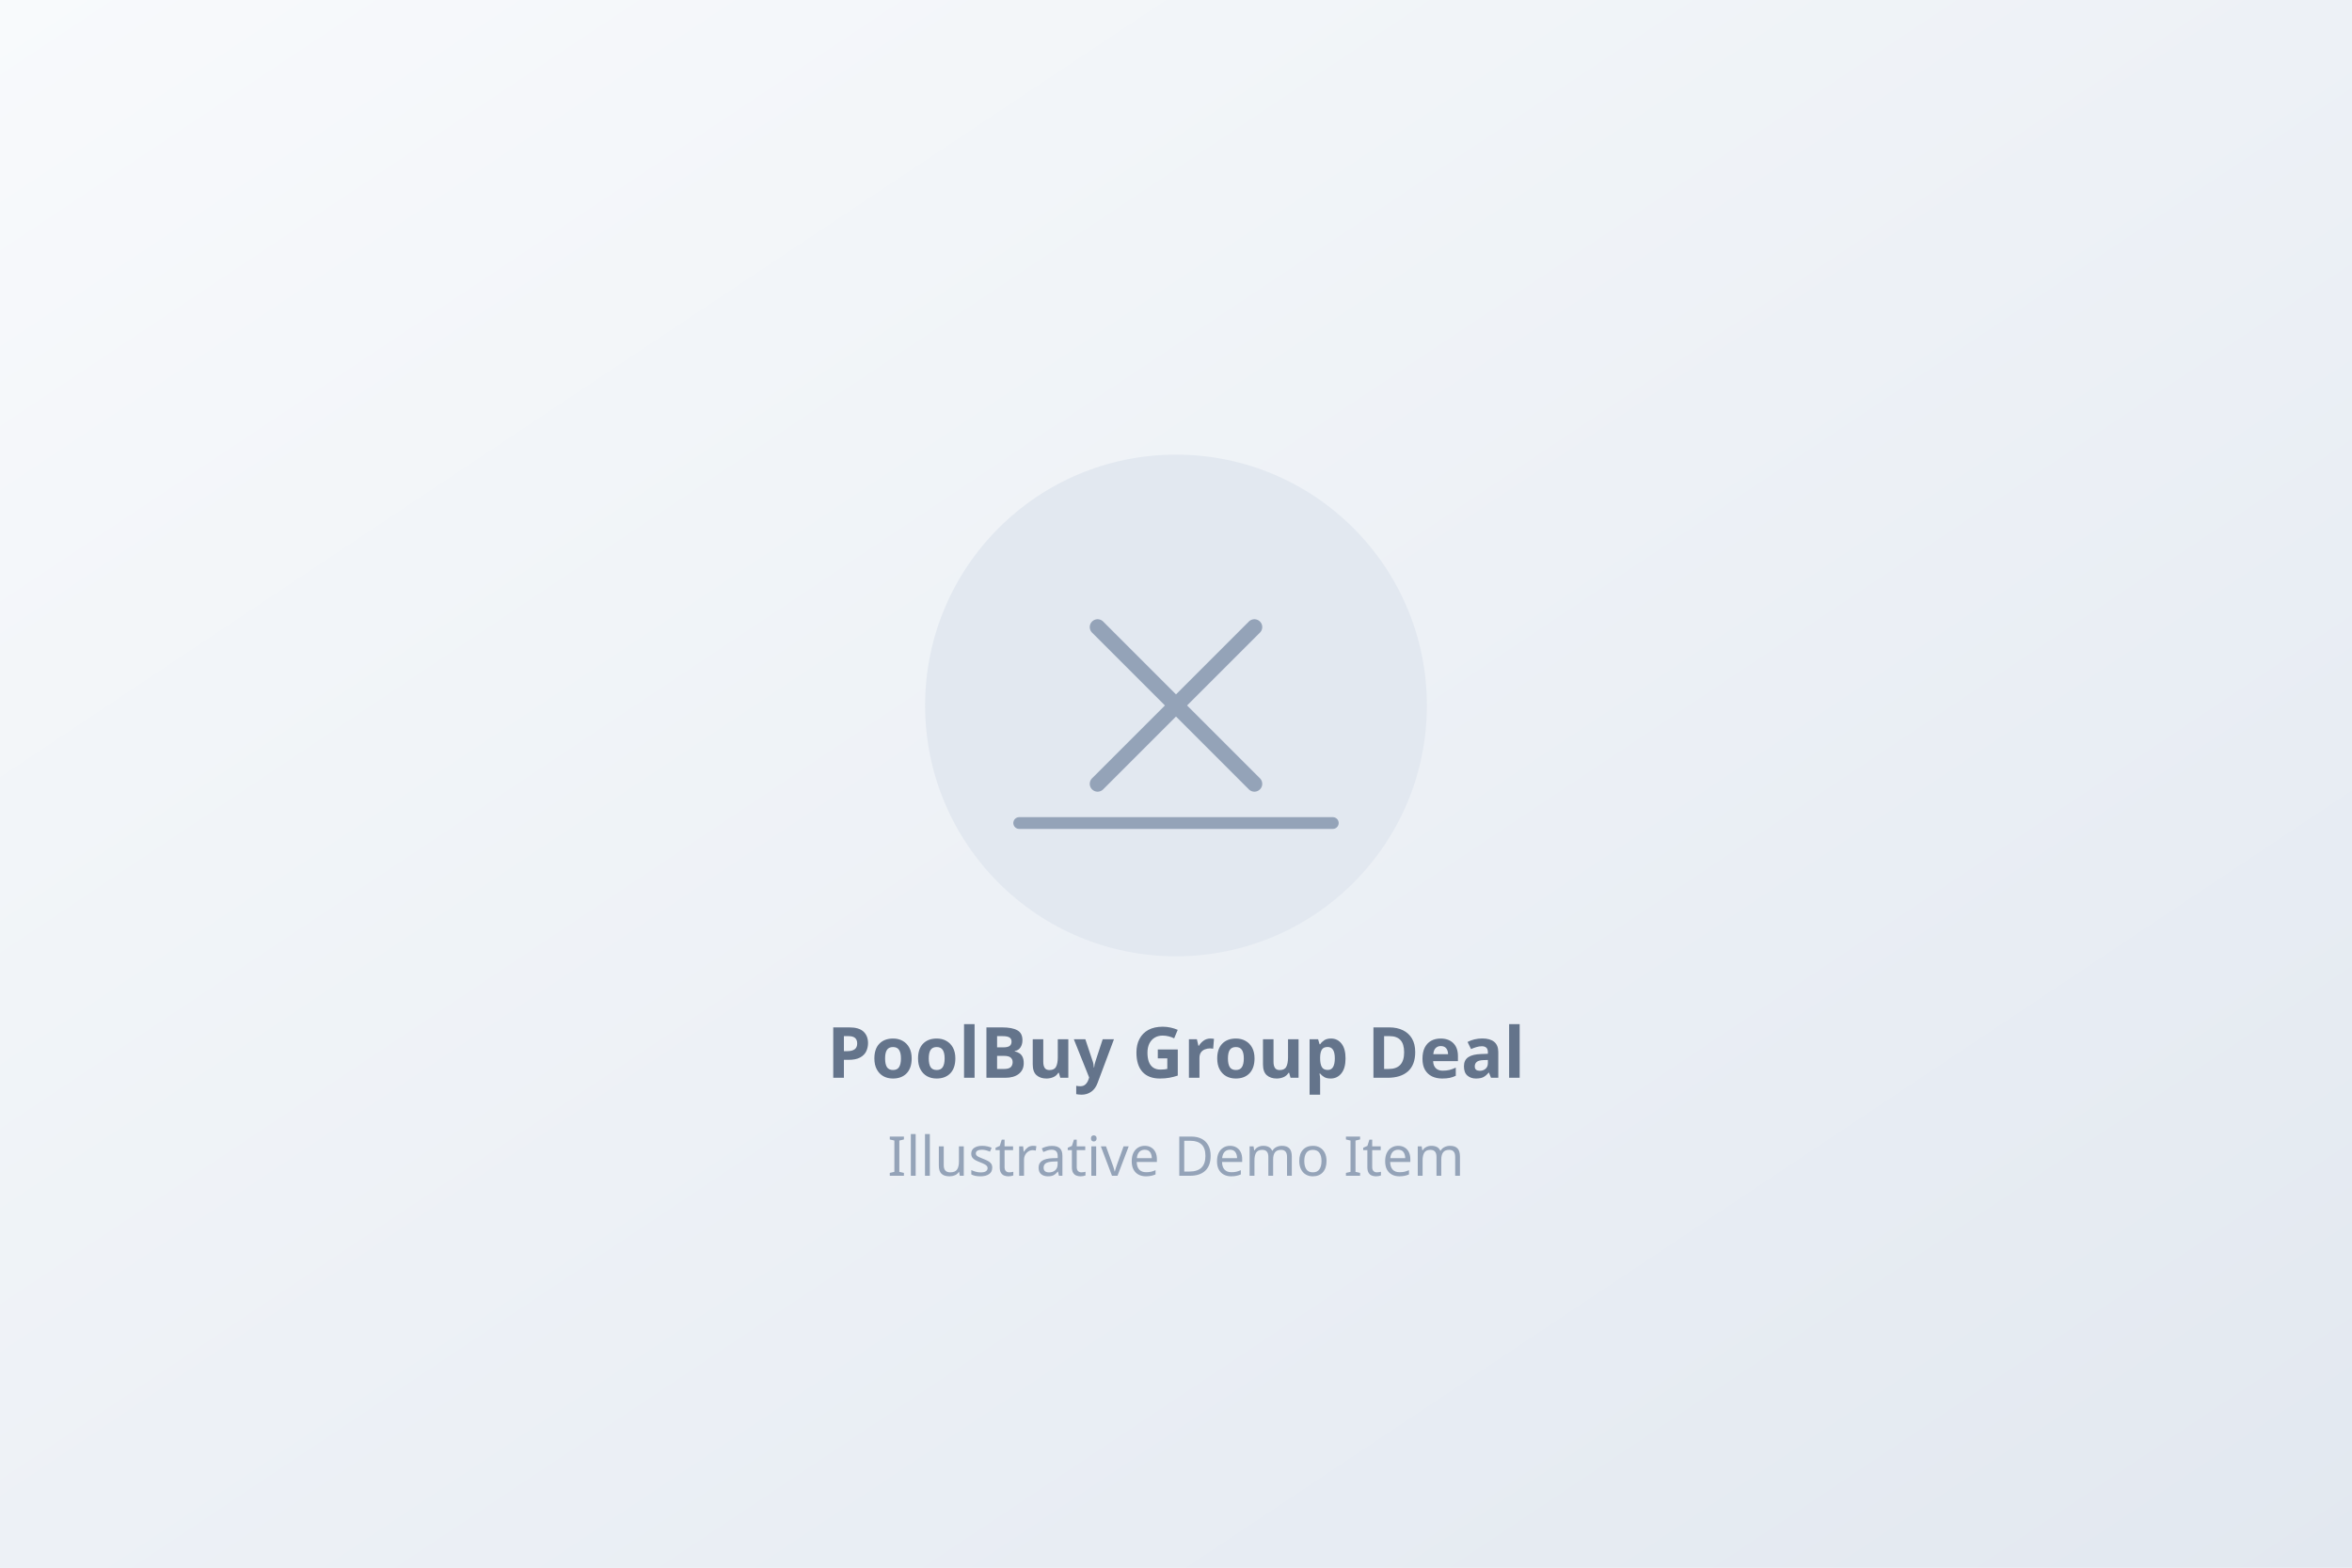
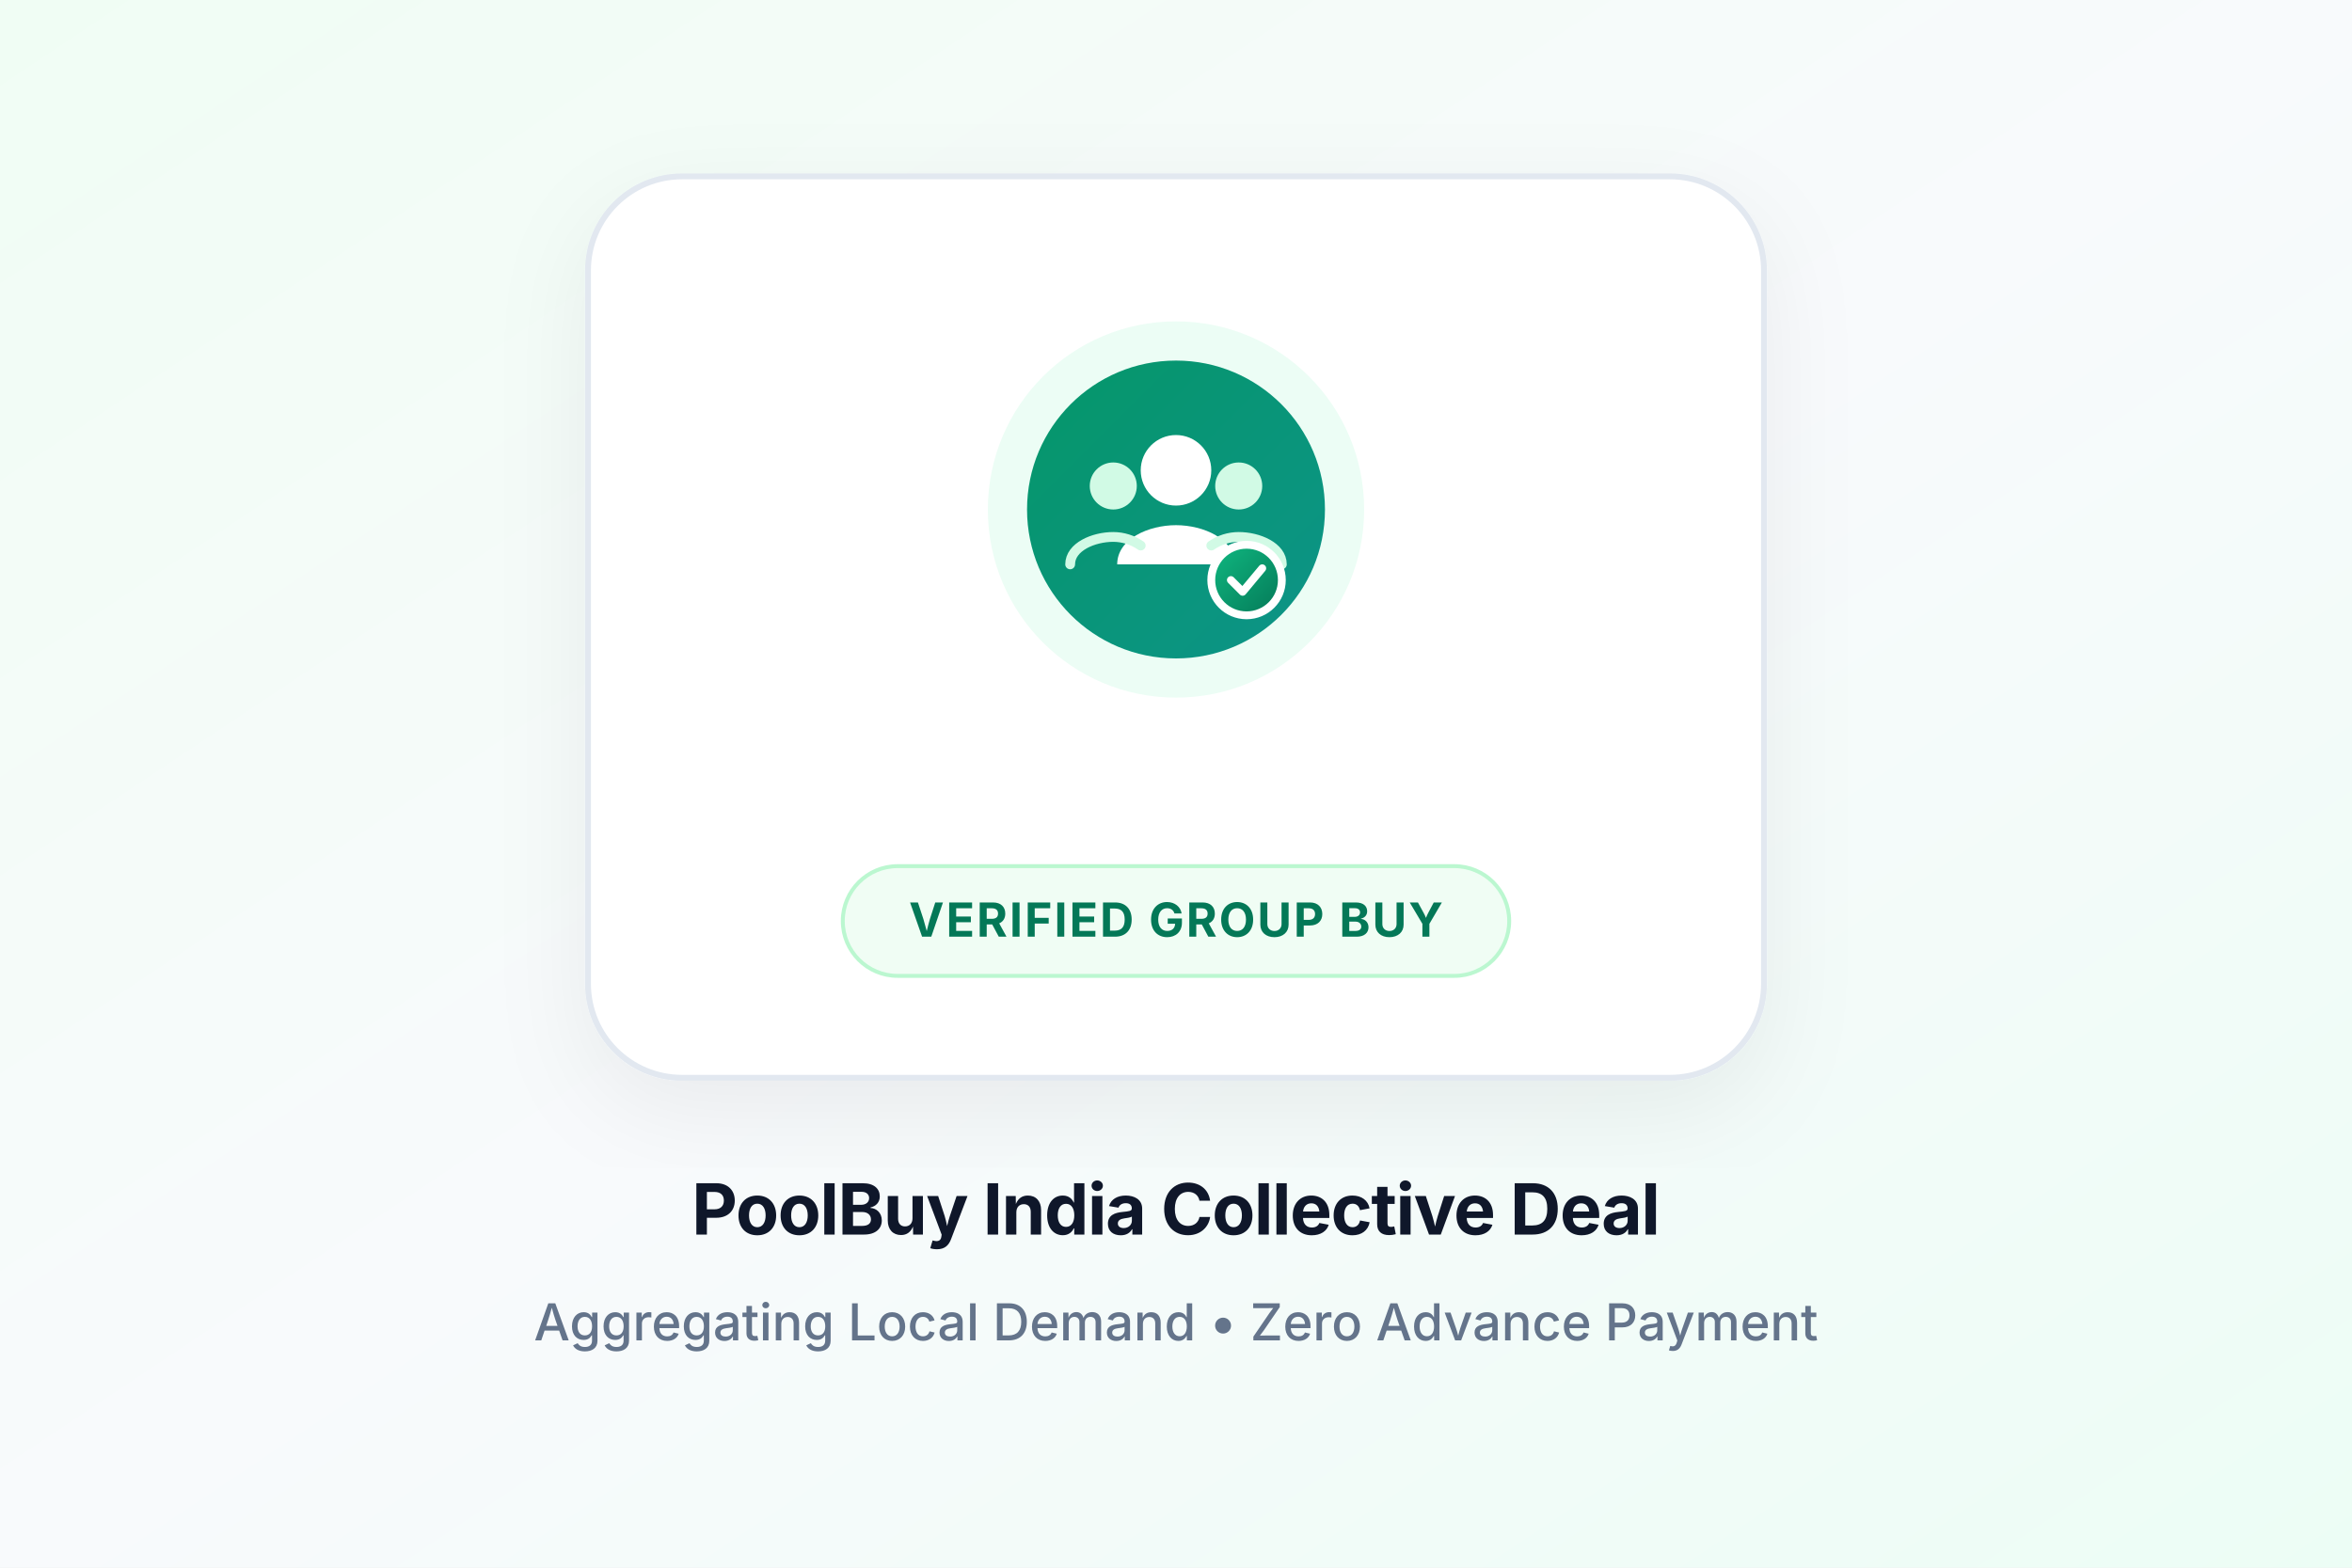
<svg xmlns="http://www.w3.org/2000/svg" width="600" height="400" viewBox="0 0 600 400" fill="none">
-   <rect width="600" height="400" fill="#F1F5F9" />
-   <path d="M0 0H600V400H0V0Z" fill="url(#grad1)" />
-   <circle cx="300" cy="180" r="64" fill="#E2E8F0" />
-   <path d="M280 160L320 200M320 160L280 200" stroke="#94A3B8" stroke-width="4" stroke-linecap="round" />
-   <path d="M260 210H340" stroke="#94A3B8" stroke-width="3" stroke-linecap="round" />
-   <text x="300" y="275" font-family="system-ui, sans-serif" font-size="18" font-weight="600" fill="#64748B" text-anchor="middle">PoolBuy Group Deal</text>
-   <text x="300" y="300" font-family="system-ui, sans-serif" font-size="14" fill="#94A3B8" text-anchor="middle">Illustrative Demo Item</text>
  <defs>
-     <linearGradient id="grad1" x1="0%" y1="0%" x2="100%" y2="100%">
-       <stop offset="0%" stop-color="#F8FAFC" />
-       <stop offset="100%" stop-color="#E2E8F0" />
+     <linearGradient id="bgGrad" x1="0%" y1="0%" x2="100%" y2="100%">
+       <stop offset="0%" stop-color="#F0FDF4" />
+       <stop offset="50%" stop-color="#F8FAFC" />
+       <stop offset="100%" stop-color="#ECFDF5" />
    </linearGradient>
+     <linearGradient id="shieldGrad" x1="0%" y1="0%" x2="100%" y2="100%">
+       <stop offset="0%" stop-color="#059669" />
+       <stop offset="100%" stop-color="#0D9488" />
+     </linearGradient>
+     <linearGradient id="badgeGrad" x1="0%" y1="0%" x2="100%" y2="100%">
+       <stop offset="0%" stop-color="#10B981" />
+       <stop offset="100%" stop-color="#047857" />
+     </linearGradient>
+     <filter id="cardShadow" x="-10%" y="-10%" width="120%" height="120%">
+       <feDropShadow dx="0" dy="8" stdDeviation="12" flood-color="#0F172A" flood-opacity="0.06" />
+     </filter>
  </defs>
+   <rect width="600" height="400" fill="url(#bgGrad)" />
+   <g filter="url(#cardShadow)">
+     <rect x="150" y="45" width="300" height="230" rx="24" fill="#FFFFFF" stroke="#E2E8F0" stroke-width="1.5" />
+   </g>
+   <g transform="translate(300, 130)">
+     <circle cx="0" cy="0" r="48" fill="#ECFDF5" />
+     <circle cx="0" cy="0" r="38" fill="url(#shieldGrad)" />
+     <circle cx="0" cy="-10" r="9" fill="#FFFFFF" />
+     <path d="M-15 14C-15 7.5 -7 4 0 4C7 4 15 7.5 15 14" fill="#FFFFFF" />
+     <circle cx="-16" cy="-6" r="6" fill="#D1FAE5" />
+     <path d="M-27 14C-27 9.5 -21 7 -16 7C-13.5 7 -11 7.8 -9 9.2" stroke="#D1FAE5" stroke-width="2.5" stroke-linecap="round" fill="none" />
+     <circle cx="16" cy="-6" r="6" fill="#D1FAE5" />
+     <path d="M27 14C27 9.5 21 7 16 7C13.5 7 11 7.8 9 9.2" stroke="#D1FAE5" stroke-width="2.5" stroke-linecap="round" fill="none" />
+     <circle cx="18" cy="18" r="9" fill="url(#badgeGrad)" stroke="#FFFFFF" stroke-width="2" />
+     <path d="M14 18L17 21L22 15" stroke="#FFFFFF" stroke-width="2" stroke-linecap="round" stroke-linejoin="round" />
+   </g>
+   <g transform="translate(300, 235)">
+     <rect x="-85" y="-14" width="170" height="28" rx="14" fill="#F0FDF4" stroke="#BBF7D0" stroke-width="1" />
+     <text x="0" y="4" font-family="system-ui, -apple-system, sans-serif" font-size="12" font-weight="700" fill="#047857" text-anchor="middle" letter-spacing="0.5">VERIFIED GROUP BUY</text>
+   </g>
+   <text x="300" y="315" font-family="system-ui, -apple-system, sans-serif" font-size="18" font-weight="700" fill="#0F172A" text-anchor="middle" letter-spacing="-0.3">PoolBuy India Collective Deal</text>
+   <text x="300" y="342" font-family="system-ui, -apple-system, sans-serif" font-size="13" font-weight="500" fill="#64748B" text-anchor="middle">Aggregating Local Demand • Zero Advance Payment</text>
</svg>
